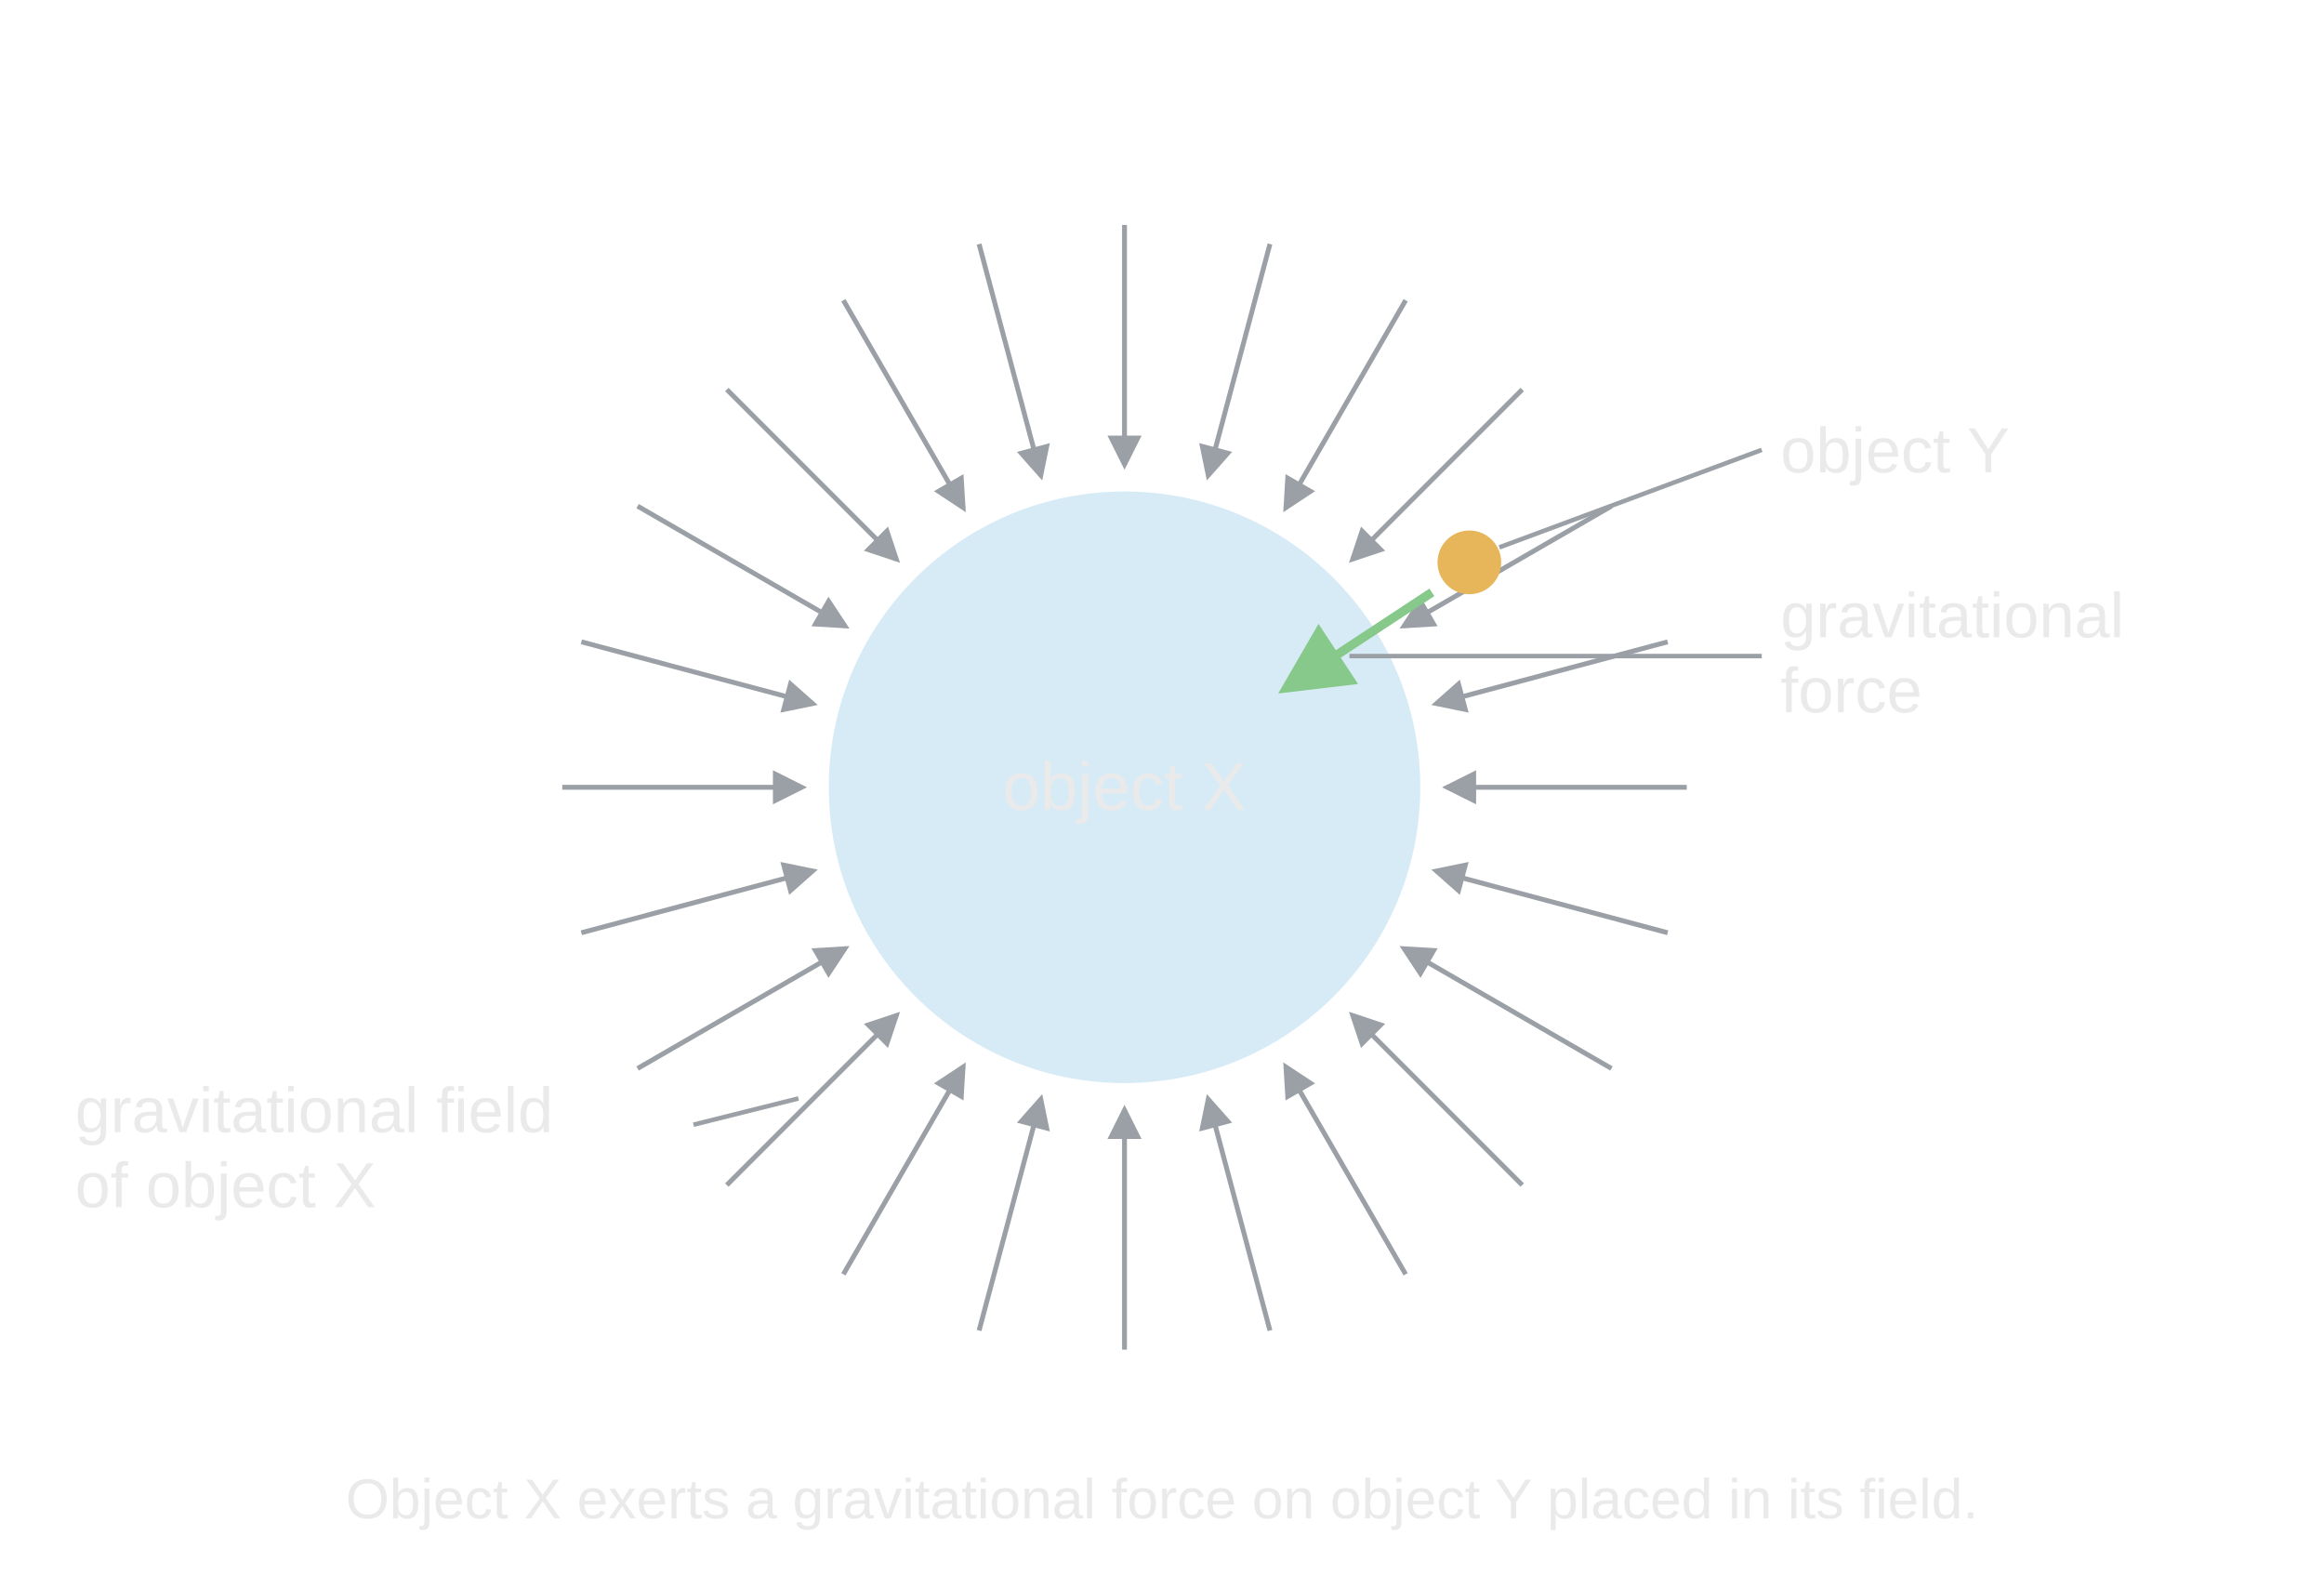
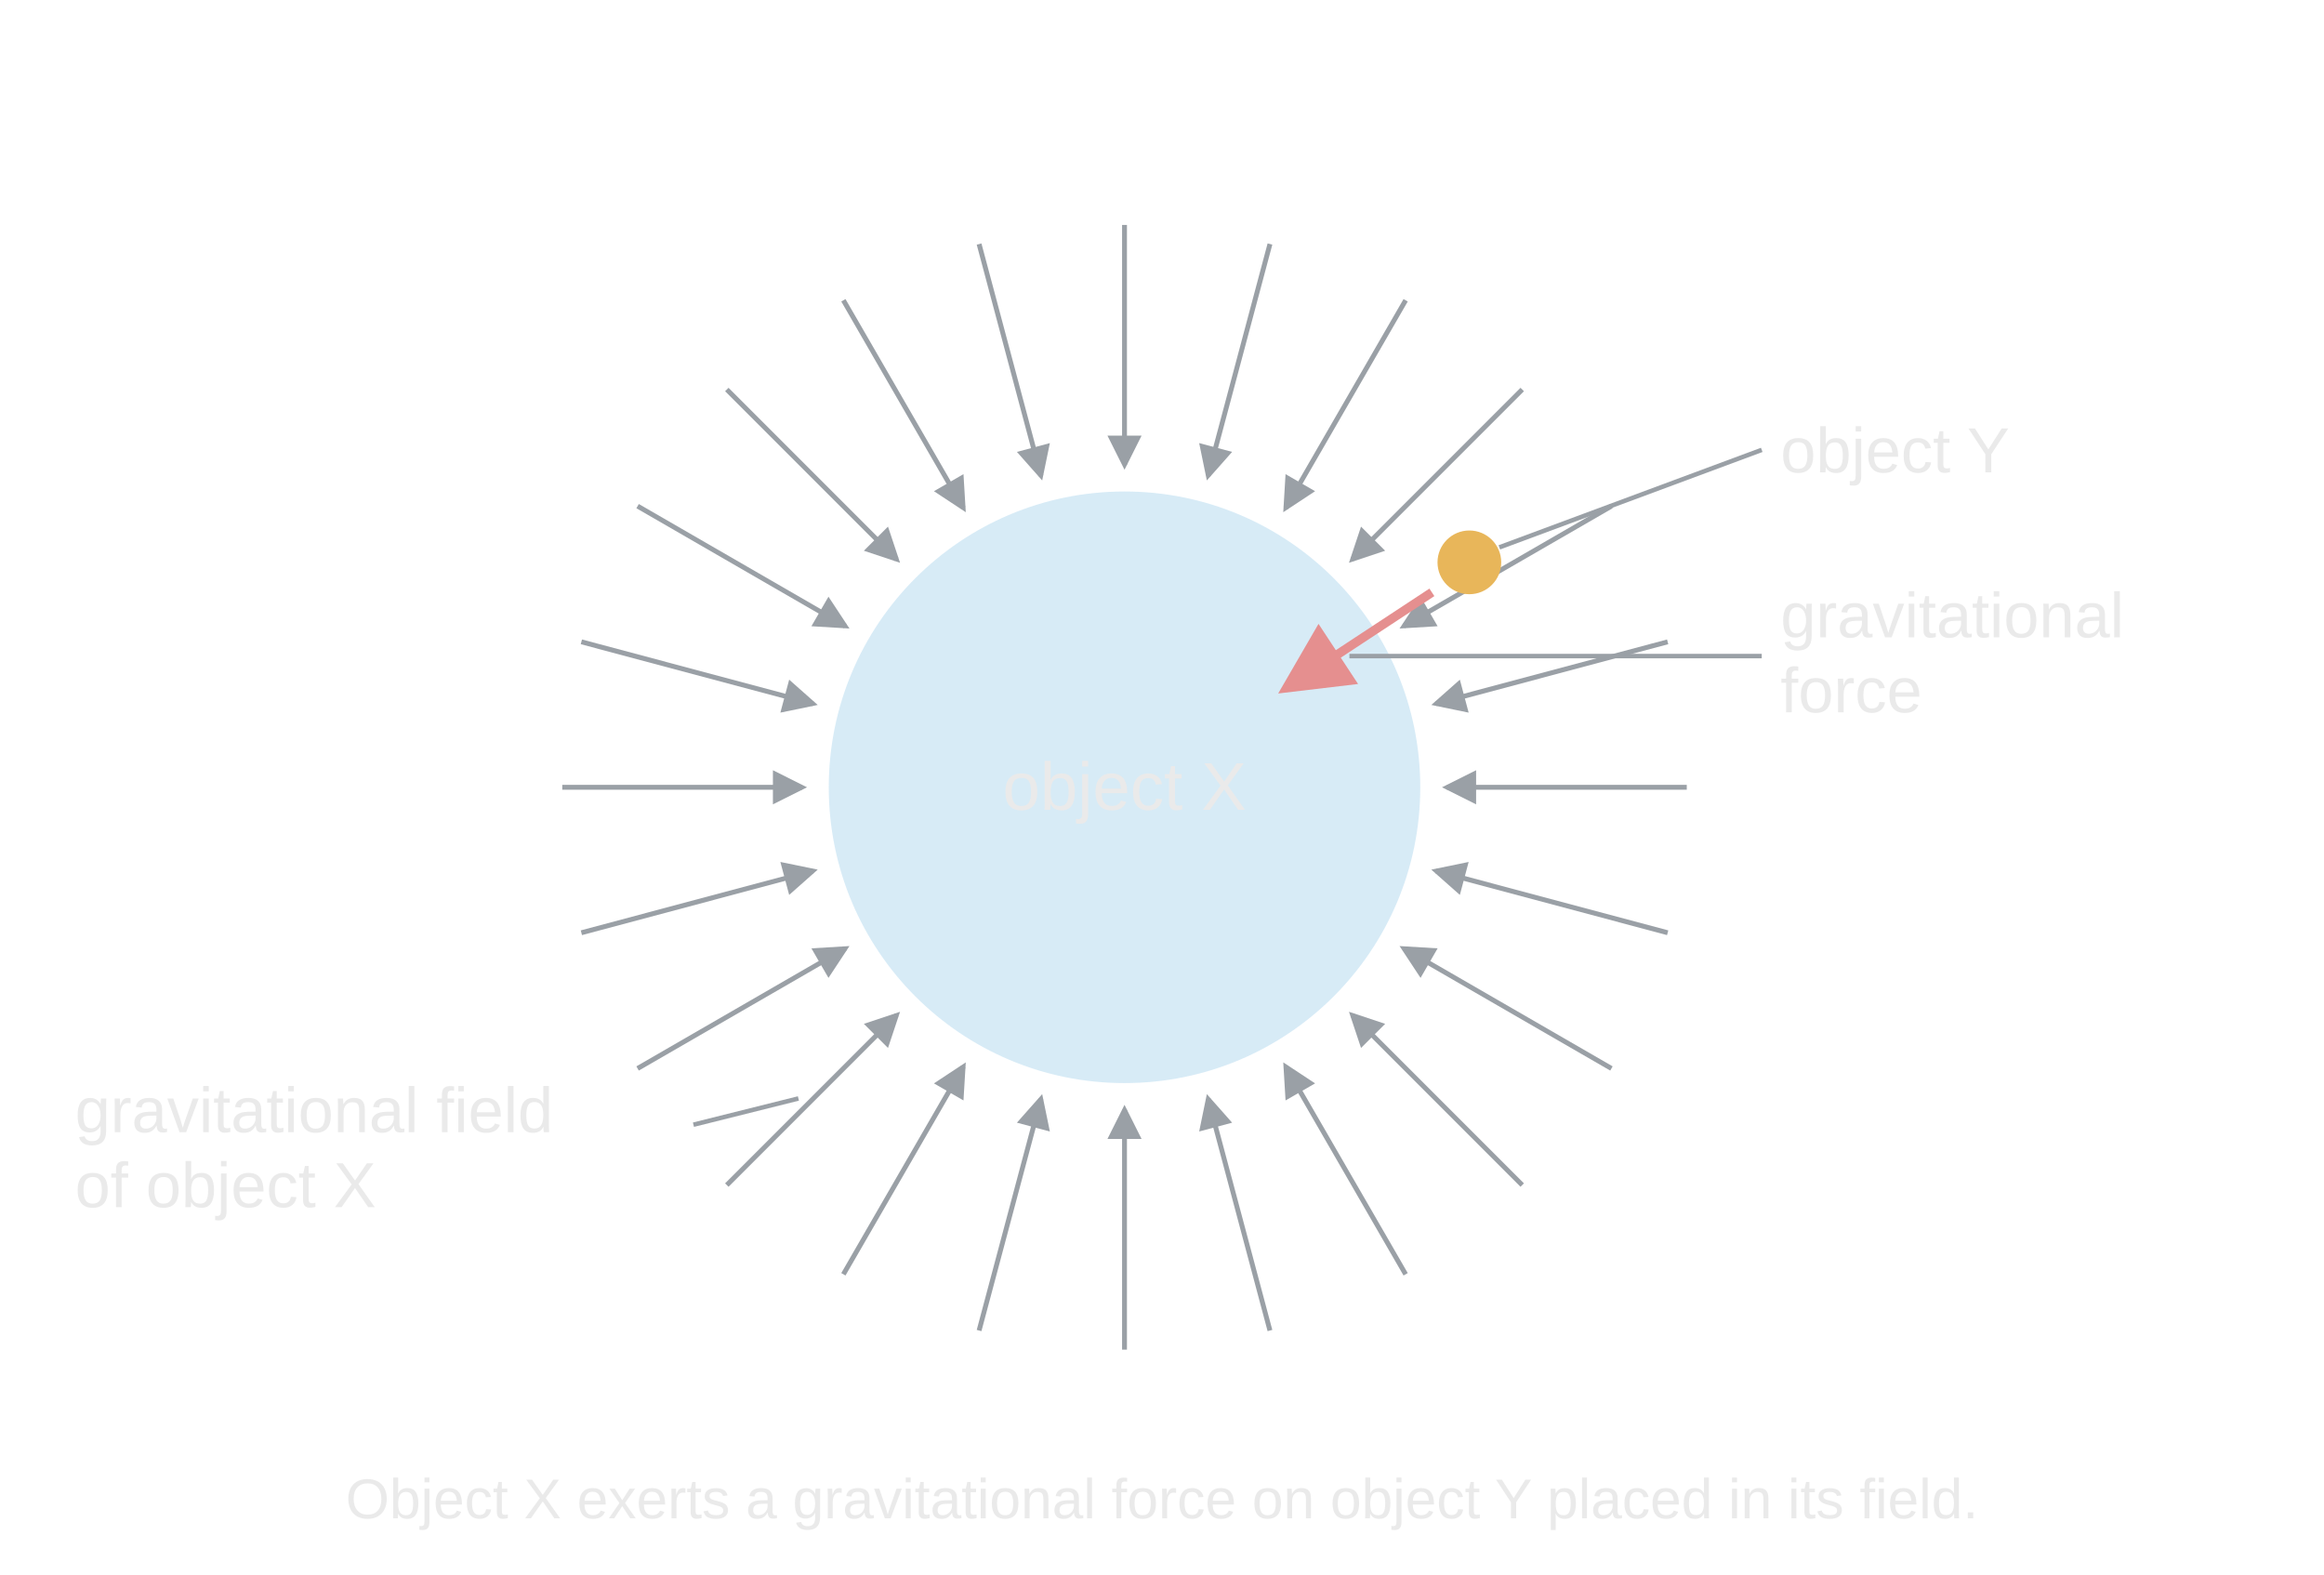
<svg xmlns="http://www.w3.org/2000/svg" viewBox="0 0 620 420" font-family="Segoe UI, Arial, sans-serif">
  <style>
    text { fill:#EAEAEA; }
    .lead { stroke:#9AA0A6; stroke-width:1.2; fill:none; }
    .planet { fill:#6FB7E0; opacity:0.28; stroke:#6FB7E0; stroke-width:1.8; }
    .field { stroke:#9AA0A6; stroke-width:1.3; fill:none; }
-     .force { stroke:#86C98B; stroke-width:2.4; fill:none; }
+     .force { stroke:#E58F8F; stroke-width:2.4; fill:none; }
  </style>
  <defs>
    <marker id="ah-f" markerWidth="8" markerHeight="8" refX="6" refY="3.5" orient="auto">
      <path d="M0,0 L7,3.5 L0,7 z" fill="#9AA0A6" />
    </marker>
    <marker id="ah-y" markerWidth="9" markerHeight="9" refX="6.5" refY="4" orient="auto">
-       <path d="M0,0 L8,4 L0,8 z" fill="#86C98B" />
+       <path d="M0,0 L8,4 L0,8 z" fill="#E58F8F" />
    </marker>
  </defs>
  <path class="field" d="M450.0,210.0 L386.0,210.0" marker-end="url(#ah-f)" />
  <path class="field" d="M444.9,248.8 L383.1,232.3" marker-end="url(#ah-f)" />
  <path class="field" d="M429.9,285.0 L374.5,253.0" marker-end="url(#ah-f)" />
  <path class="field" d="M406.1,316.1 L360.8,270.8" marker-end="url(#ah-f)" />
  <path class="field" d="M375.0,339.9 L343.0,284.5" marker-end="url(#ah-f)" />
  <path class="field" d="M338.8,354.9 L322.3,293.1" marker-end="url(#ah-f)" />
  <path class="field" d="M300.0,360.0 L300.0,296.0" marker-end="url(#ah-f)" />
  <path class="field" d="M261.2,354.9 L277.7,293.1" marker-end="url(#ah-f)" />
  <path class="field" d="M225.0,339.9 L257.0,284.5" marker-end="url(#ah-f)" />
  <path class="field" d="M193.9,316.1 L239.2,270.8" marker-end="url(#ah-f)" />
  <path class="field" d="M170.1,285.0 L225.5,253.0" marker-end="url(#ah-f)" />
  <path class="field" d="M155.1,248.8 L216.9,232.3" marker-end="url(#ah-f)" />
  <path class="field" d="M150.0,210.0 L214.0,210.0" marker-end="url(#ah-f)" />
  <path class="field" d="M155.1,171.2 L216.9,187.7" marker-end="url(#ah-f)" />
  <path class="field" d="M170.1,135.0 L225.5,167.0" marker-end="url(#ah-f)" />
  <path class="field" d="M193.9,103.9 L239.2,149.2" marker-end="url(#ah-f)" />
  <path class="field" d="M225.0,80.1 L257.0,135.5" marker-end="url(#ah-f)" />
  <path class="field" d="M261.2,65.1 L277.7,126.9" marker-end="url(#ah-f)" />
  <path class="field" d="M300.0,60.0 L300.0,124.0" marker-end="url(#ah-f)" />
  <path class="field" d="M338.8,65.1 L322.3,126.9" marker-end="url(#ah-f)" />
  <path class="field" d="M375.0,80.1 L343.0,135.5" marker-end="url(#ah-f)" />
  <path class="field" d="M406.1,103.9 L360.8,149.2" marker-end="url(#ah-f)" />
  <path class="field" d="M429.9,135.0 L374.5,167.0" marker-end="url(#ah-f)" />
  <path class="field" d="M444.9,171.2 L383.1,187.7" marker-end="url(#ah-f)" />
  <circle class="planet" cx="300" cy="210" r="78" />
  <text x="300" y="216" text-anchor="middle" font-size="18">object X</text>
  <circle cx="392" cy="150" r="8" fill="#E8B65A" stroke="#E8B65A" />
  <path class="force" d="M382,158 L344,183" marker-end="url(#ah-y)" />
  <path class="lead" d="M400,146 L470,120" />
  <text x="475" y="126" font-size="17" fill="#E8B65A">object Y</text>
  <path class="lead" d="M360,175 L470,175" />
-   <text x="475" y="170" font-size="17" fill="#86C98B">gravitational</text>
-   <text x="475" y="190" font-size="17" fill="#86C98B">force</text>
+   <text x="475" y="170" font-size="17" fill="#E58F8F">gravitational</text>
+   <text x="475" y="190" font-size="17" fill="#E58F8F">force</text>
  <path class="lead" d="M185,300 L213,293" />
  <text x="20" y="302" font-size="17">gravitational field</text>
  <text x="20" y="322" font-size="17">of object X</text>
  <text x="310" y="405" text-anchor="middle" font-size="15" fill="#9AA0A6">Object X exerts a gravitational force on object Y placed in its field.</text>
</svg>
